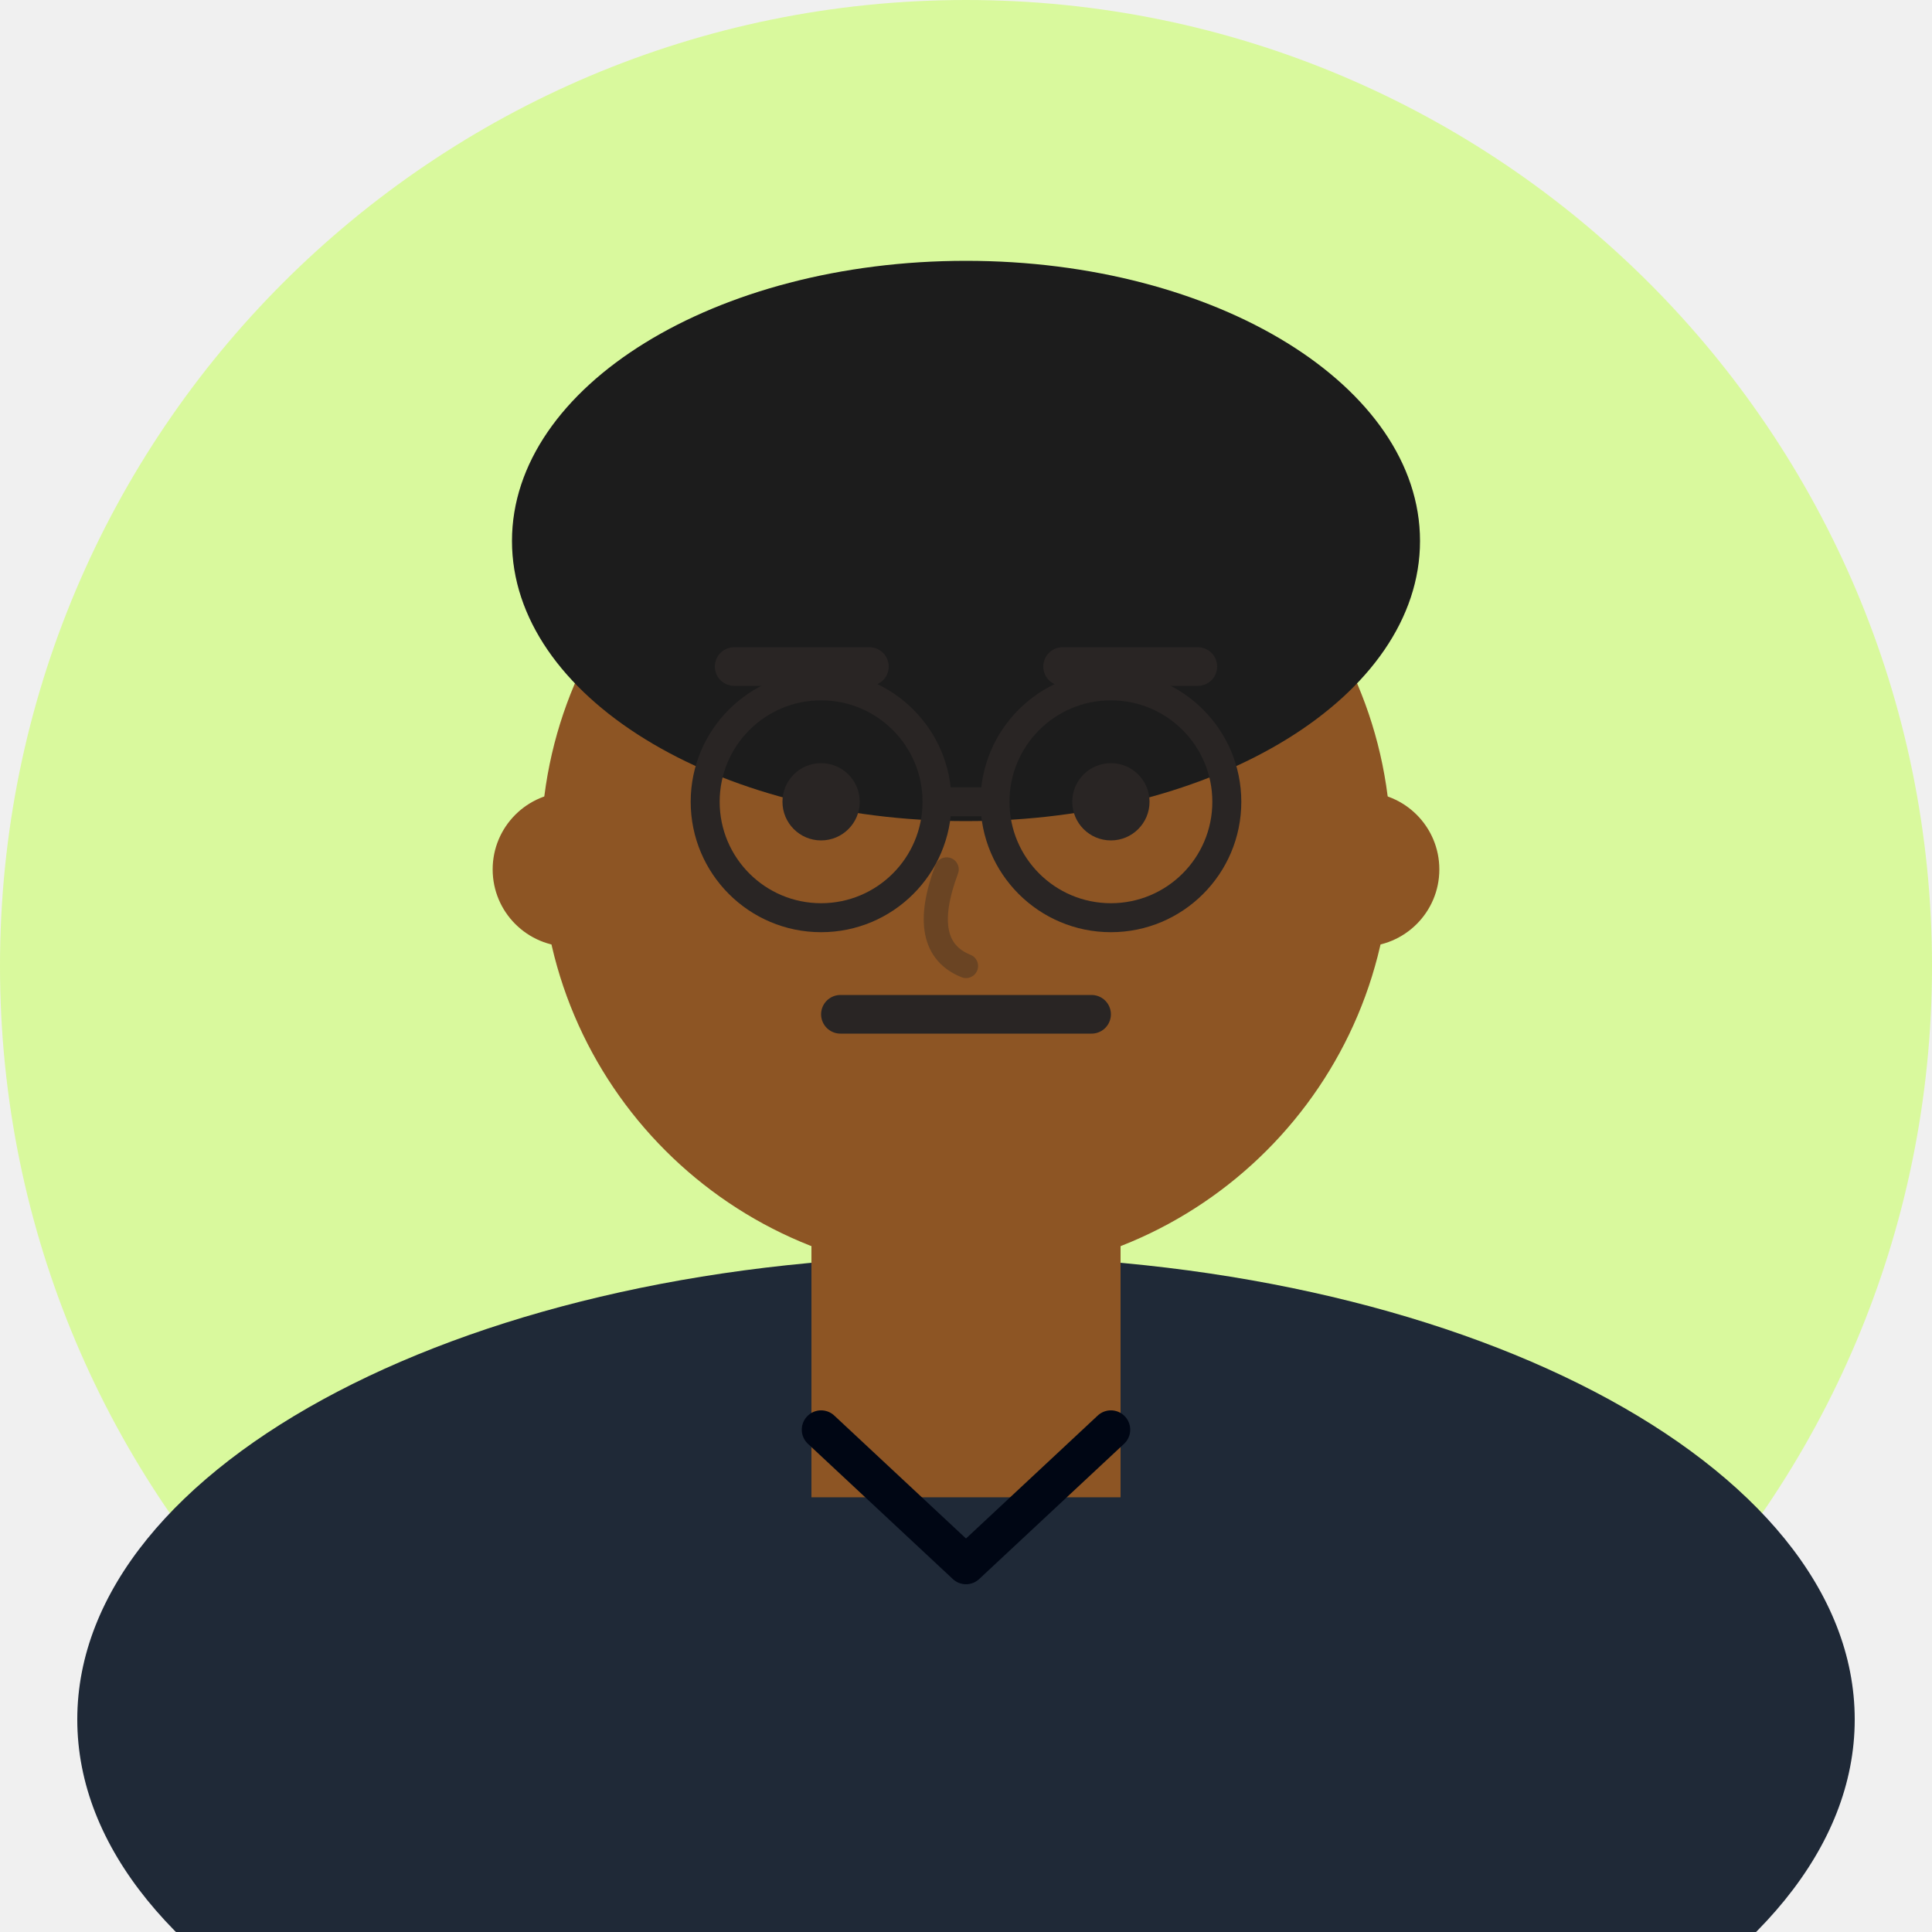
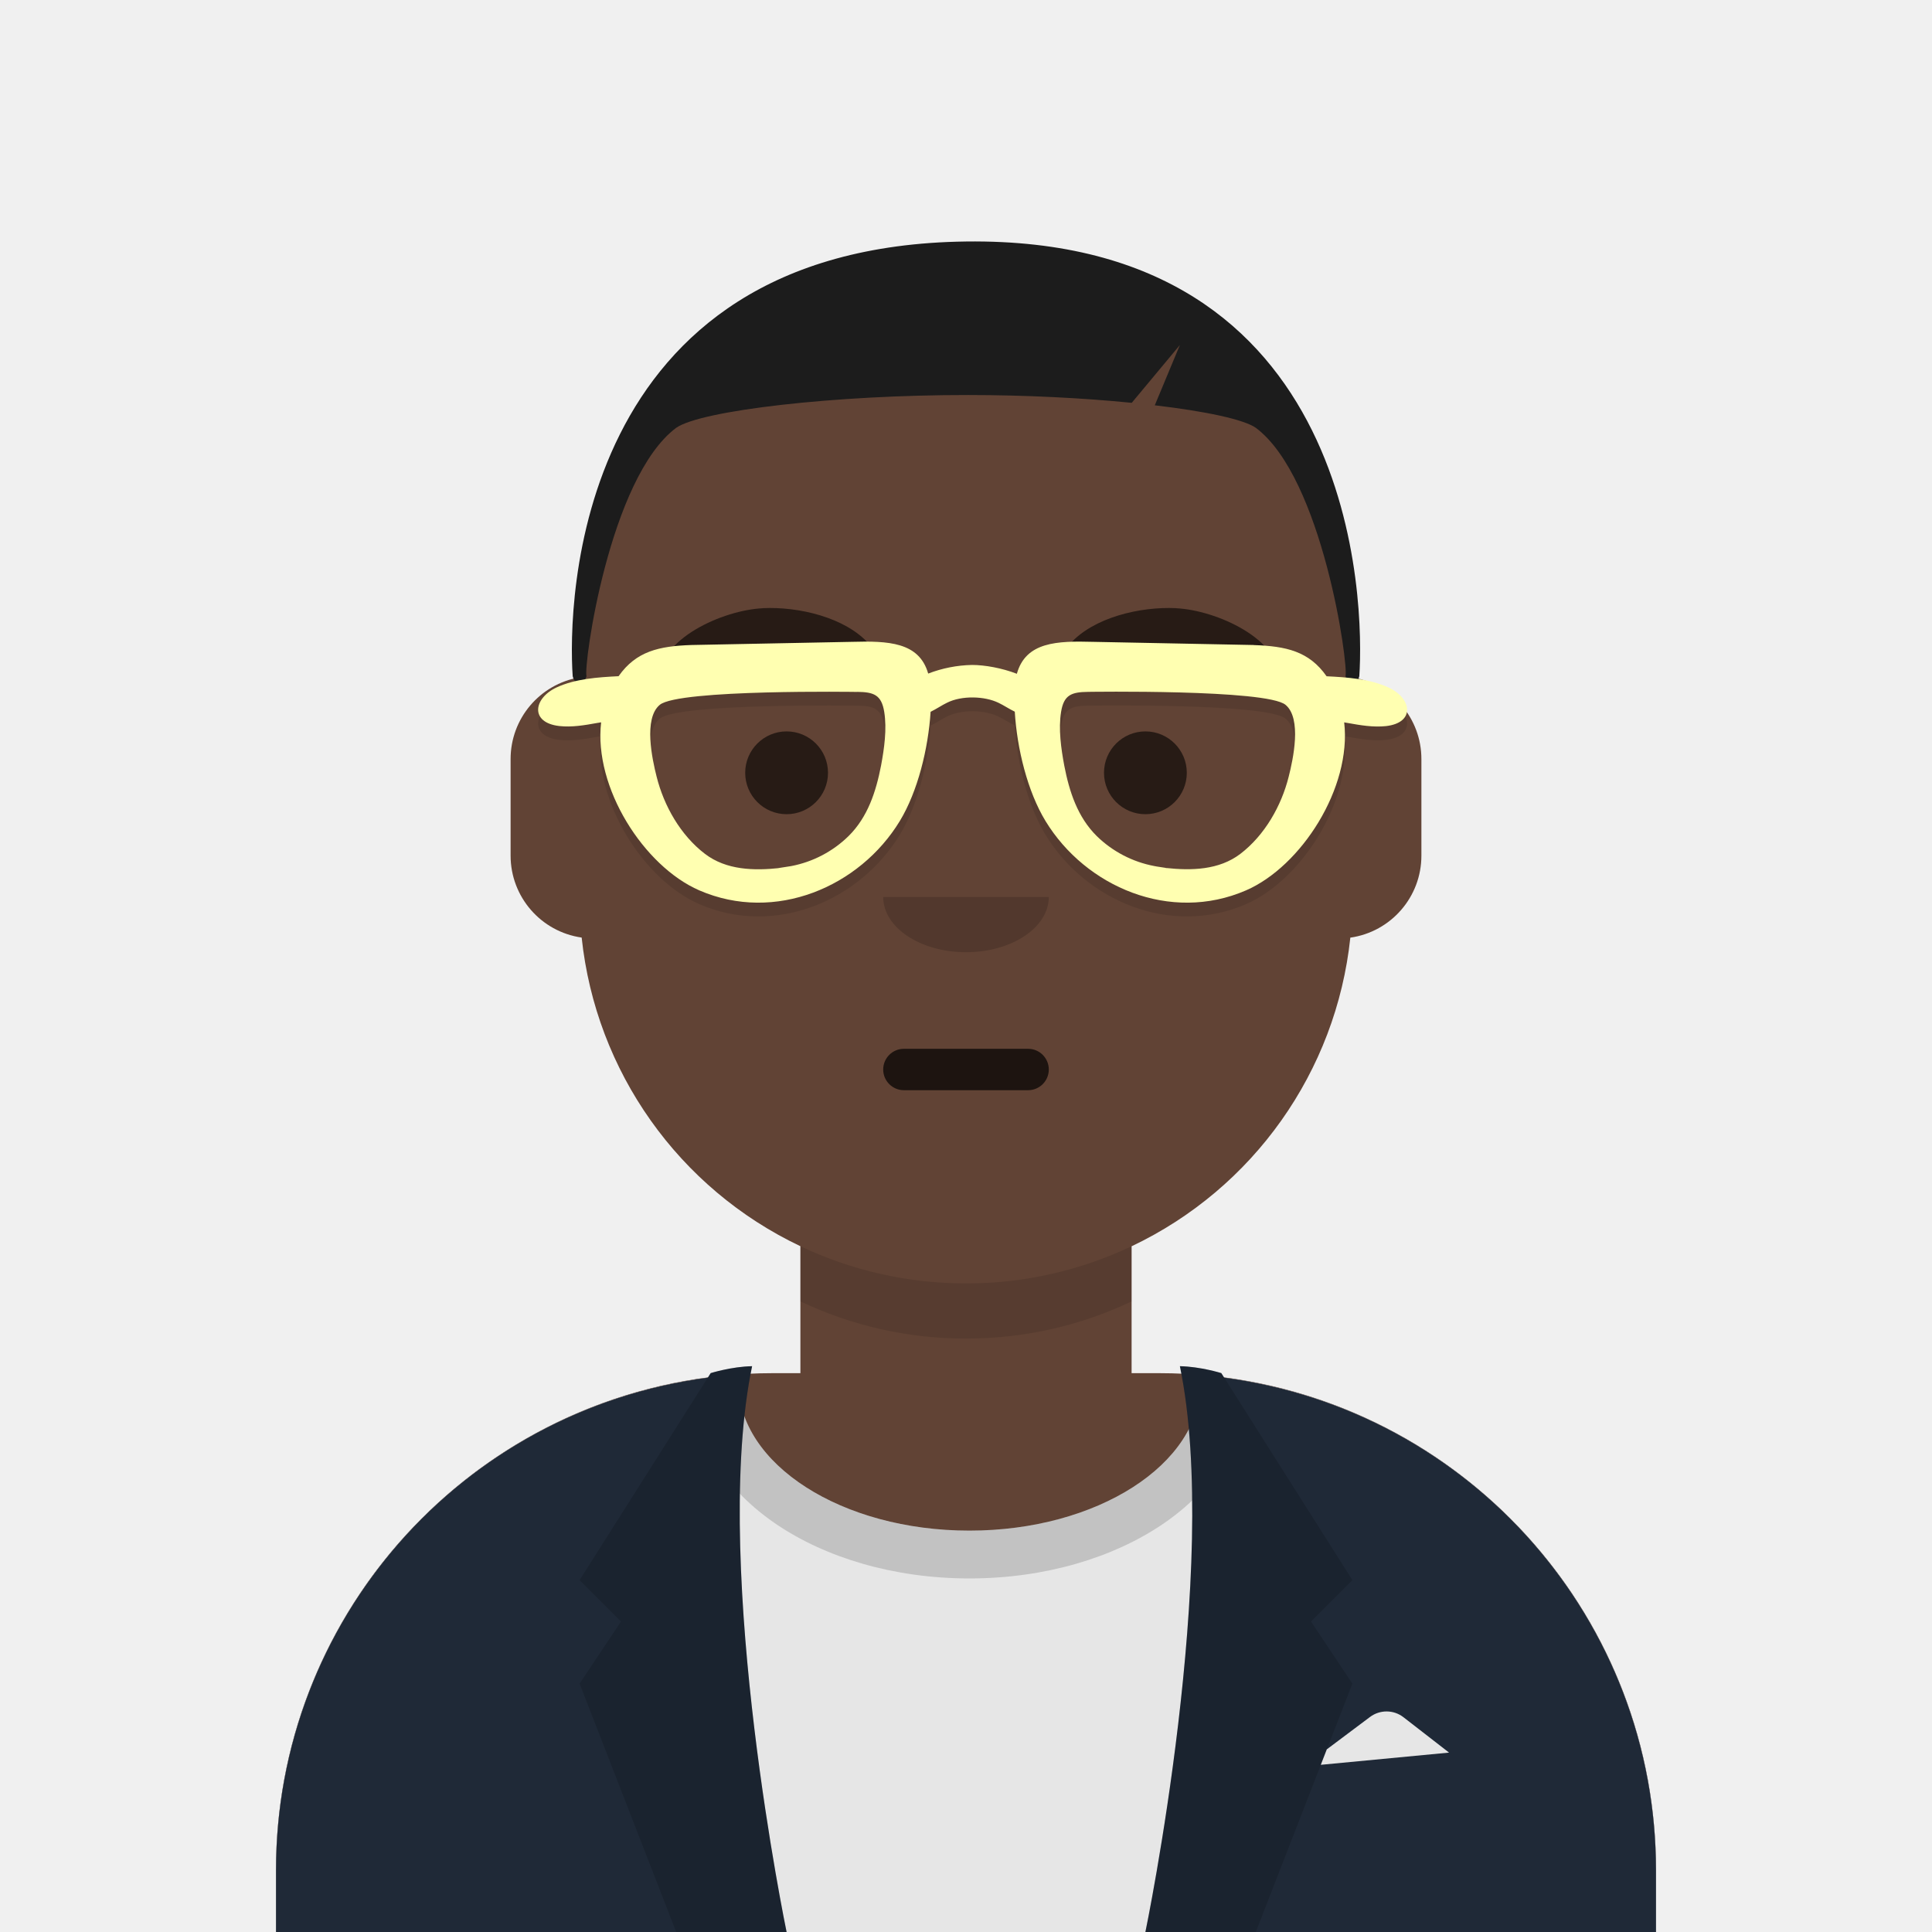
- <svg xmlns="http://www.w3.org/2000/svg" viewBox="0 0 200 200" role="img" aria-label="きちんとした発表者">
-   <circle cx="100" cy="100" r="100" fill="#d9f99d" />
-   <ellipse cx="100" cy="178" rx="92" ry="48" fill="#1f2937" />
-   <rect x="84" y="110" width="32" height="45" fill="#8d5524" />
-   <path d="M85,148 L100,162 L115,148" fill="none" stroke="#000614" stroke-width="4" stroke-linecap="round" stroke-linejoin="round" />
-   <circle cx="59" cy="90" r="8" fill="#8d5524" />
-   <circle cx="141" cy="90" r="8" fill="#8d5524" />
-   <circle cx="100" cy="88" r="44" fill="#8d5524" />
-   <ellipse cx="100" cy="56" rx="47" ry="29" fill="#1c1c1c" />
-   <circle cx="85" cy="83" r="4" fill="#292524" />
-   <circle cx="115" cy="83" r="4" fill="#292524" />
-   <line x1="76" y1="69" x2="90" y2="69" stroke="#292524" stroke-width="4" stroke-linecap="round" />
-   <line x1="110" y1="69" x2="124" y2="69" stroke="#292524" stroke-width="4" stroke-linecap="round" />
-   <path d="M98,90 Q95,98 100,100" fill="none" stroke="rgba(41,37,36,0.35)" stroke-width="2.5" stroke-linecap="round" />
-   <line x1="87" y1="105" x2="113" y2="105" stroke="#292524" stroke-width="4" stroke-linecap="round" />
-   <circle cx="85" cy="83" r="12" fill="none" stroke="#292524" stroke-width="3" />
-   <circle cx="115" cy="83" r="12" fill="none" stroke="#292524" stroke-width="3" />
-   <line x1="97" y1="83" x2="103" y2="83" stroke="#292524" stroke-width="3" />
+ <svg xmlns="http://www.w3.org/2000/svg" viewBox="0 0 280 280" fill="none" shape-rendering="auto">
+   <mask id="viewboxMask">
+     <rect width="280" height="280" rx="0" ry="0" x="0" y="0" fill="#fff" />
+   </mask>
+   <g mask="url(#viewboxMask)">
+     <g transform="translate(8)">
+       <path d="M132 36a56 56 0 0 0-56 56v6.17A12 12 0 0 0 66 110v14a12 12 0 0 0 10.3 11.88 56.04 56.04 0 0 0 31.7 44.73v18.4h-4a72 72 0 0 0-72 72v9h200v-9a72 72 0 0 0-72-72h-4v-18.39a56.04 56.04 0 0 0 31.7-44.73A12 12 0 0 0 198 124v-14a12 12 0 0 0-10-11.83V92a56 56 0 0 0-56-56Z" fill="#614335" />
+       <path d="M108 180.61v8a55.79 55.79 0 0 0 24 5.39c8.59 0 16.73-1.93 24-5.39v-8a55.79 55.79 0 0 1-24 5.39 55.79 55.79 0 0 1-24-5.39Z" fill="#000" fill-opacity=".1" />
+       <g transform="translate(0 170)">
+         <path d="M132.5 51.83c18.5 0 33.5-9.62 33.5-21.48 0-.36-.01-.7-.04-1.06A72 72 0 0 1 232 101.04V110H32v-8.95a72 72 0 0 1 67.05-71.83c-.03.37-.05.75-.05 1.13 0 11.86 15 21.48 33.5 21.48Z" fill="#E6E6E6" />
+         <path d="M132.5 58.76c21.89 0 39.63-12.05 39.63-26.91 0-.6-.02-1.2-.08-1.8-2-.33-4.03-.59-6.1-.76.04.35.05.7.05 1.06 0 11.86-15 21.48-33.5 21.48S99 42.2 99 30.35c0-.38.02-.76.05-1.13-2.06.14-4.08.36-6.08.67-.07.65-.1 1.3-.1 1.96 0 14.86 17.74 26.91 39.63 26.91Z" fill="#000" fill-opacity=".16" />
+         <path d="M100.78 29.12 101 28c-2.96.05-6 1-6 1l-.42.66A72.01 72.01 0 0 0 32 101.06V110h74s-10.7-51.56-5.24-80.8l.02-.08ZM158 110s11-53 5-82c2.96.05 6 1 6 1l.42.66a72.01 72.01 0 0 1 62.58 71.4V110h-74Z" fill="#1f2937" />
+         <path d="M101 28c-6 29 5 82 5 82H90L76 74l6-9-6-6 19-30s3.04-.95 6-1ZM163 28c6 29-5 82-5 82h16l14-36-6-9 6-6-19-30s-3.04-.95-6-1Z" fill-rule="evenodd" clip-rule="evenodd" fill="#000" fill-opacity=".15" />
+         <path d="m183.42 85.77.87-2.24 6.27-4.7a4 4 0 0 1 4.85.05l6.6 5.12-18.59 1.77Z" fill="#E6E6E6" />
+       </g>
+       <g transform="translate(78 134)">
+         <rect x="42" y="18" width="24" height="6" rx="3" fill="#000" fill-opacity=".7" />
+       </g>
+       <g transform="translate(104 122)">
+         <path fill-rule="evenodd" clip-rule="evenodd" d="M16 8c0 4.42 5.37 8 12 8s12-3.58 12-8" fill="#000" fill-opacity=".16" />
+       </g>
+       <g transform="translate(76 90)">
+         <path d="M36 22a6 6 0 1 1-12 0 6 6 0 0 1 12 0ZM88 22a6 6 0 1 1-12 0 6 6 0 0 1 12 0Z" fill="#000" fill-opacity=".6" />
+       </g>
+       <g transform="translate(76 82)">
+         <path d="M26.55 6.15c-5.8.27-15.2 4.49-14.96 10.34.01.18.3.27.43.12 2.76-2.96 22.32-5.95 29.2-4.36.64.14 1.12-.48.72-.93-3.43-3.85-10.2-5.43-15.4-5.18ZM86.45 6.15c5.8.27 15.2 4.49 14.96 10.34-.01.18-.3.27-.43.12-2.76-2.96-22.32-5.95-29.2-4.36-.64.14-1.12-.48-.72-.93 3.43-3.85 10.2-5.43 15.4-5.18Z" fill-rule="evenodd" clip-rule="evenodd" fill="#000" fill-opacity=".6" />
+       </g>
+       <g transform="translate(-1)">
+         <path d="M78 98c-.33 1.22-1.65 1.49-2 0-.72-10.3 0-62.27 57-63 57-.73 57.72 52.7 57 63-.35 1.49-1.67 1.22-2 0 .46-1.55-3.3-28.75-13-36-1.76-1.22-7.25-2.39-14.64-3.26L164 50l-6.98 8.38c-7.03-.7-15.36-1.13-23.7-1.13C114 57.23 94.61 59.48 91 62c-9.7 7.25-13.46 34.45-13 36Z" fill="#1c1c1c" />
+       </g>
+       <g transform="translate(49 72)" />
+       <g transform="translate(62 42)">
+         <g fill-rule="evenodd" clip-rule="evenodd">
+           <path d="M111.71 53.49c4.67.16 8 .88 10.55 4.52 3.01.15 6.25.37 8.98 1.63 3.39 1.56 3.9 5.1-.36 5.59-1.86.2-3.72-.12-5.55-.45l-.19-.03-.33-.06c1.1 9.46-6.21 20.87-14.23 24.35C99.6 93.8 87.34 88.53 81.53 79c-2.62-4.3-4.14-10.51-4.46-15.86-.42-.2-.83-.44-1.23-.67-.38-.22-.76-.44-1.12-.61-2-.98-5.34-1.1-7.5 0-.35.17-.7.37-1.05.58-.42.25-.86.5-1.3.72C64.53 68.5 63.01 74.7 60.4 79c-5.8 9.53-18.07 14.8-29.05 10.04-8.02-3.48-15.33-14.89-14.23-24.35l-.33.06-.2.03c-1.83.33-3.7.66-5.55.45-4.27-.5-3.74-4.03-.36-5.6 2.72-1.25 5.96-1.47 8.97-1.62 2.55-3.63 5.88-4.36 10.55-4.52l23.29-.46c5.19-.14 9.72 0 11.03 4.6a18.7 18.7 0 0 1 6.35-1.25c1.86 0 4.35.45 6.5 1.28 1.3-4.64 5.83-4.77 11.03-4.63l23.3.46Zm-24.03 6.78c-2.37.03-3.5.42-3.9 2.9-.4 2.5 0 5.31.46 7.78.73 3.77 1.92 7.46 4.71 10.22a16.24 16.24 0 0 0 8.32 4.34c.11.03.54.1.96.16.63.1 1.23.18.71.13l-.1-.01h-.06a47.08 47.08 0 0 1 .16 0c3.73.4 7.72.32 10.82-2.04 3.53-2.7 5.95-6.95 7.01-11.2.63-2.48 1.93-8.42-.46-10.4-2.73-2.28-28.63-1.88-28.63-1.88Zm-33.43 0c2.37.03 3.5.42 3.9 2.9.4 2.5 0 5.32-.46 7.78-.73 3.77-1.92 7.46-4.71 10.22a16.23 16.23 0 0 1-8.32 4.35l-.96.15c-.64.1-1.26.19-.68.13-3.73.4-7.74.32-10.85-2.05-3.53-2.69-5.95-6.95-7.01-11.2-.63-2.48-1.93-8.42.46-10.4 2.73-2.28 28.63-1.87 28.63-1.87Zm-10.93 25.5Z" fill="#000" fill-opacity=".1" />
+           <path d="M111.71 51.49c4.67.16 8 .88 10.55 4.52 3.01.15 6.25.37 8.98 1.63 3.39 1.56 3.9 5.1-.36 5.59-1.86.2-3.72-.12-5.55-.45l-.19-.03-.33-.06c1.1 9.46-6.21 20.87-14.23 24.35C99.6 91.8 87.34 86.53 81.53 77c-2.62-4.3-4.14-10.51-4.46-15.86-.42-.2-.83-.44-1.23-.67-.38-.22-.76-.44-1.12-.61-2-.98-5.34-1.1-7.5 0-.35.17-.7.37-1.05.58-.42.25-.86.5-1.3.72C64.53 66.5 63.01 72.7 60.4 77c-5.8 9.53-18.07 14.8-29.05 10.04-8.02-3.48-15.33-14.89-14.23-24.35-.11 0-.22.03-.33.05l-.2.03c-1.83.33-3.7.66-5.55.45-4.27-.5-3.74-4.03-.36-5.6 2.72-1.25 5.96-1.47 8.97-1.62 2.55-3.63 5.88-4.36 10.55-4.52l23.29-.46c5.19-.14 9.72 0 11.03 4.6a18.7 18.7 0 0 1 6.35-1.25c1.86 0 4.35.45 6.5 1.28 1.3-4.64 5.83-4.77 11.03-4.63l23.3.46Zm-24.03 6.78c-2.37.03-3.5.42-3.9 2.9-.4 2.5 0 5.31.46 7.78.73 3.77 1.92 7.46 4.71 10.22a16.24 16.24 0 0 0 8.32 4.34c.11.03.54.1.96.16.63.1 1.23.18.71.13l-.1-.01h-.06a47.08 47.08 0 0 1 .16 0c3.73.4 7.72.32 10.82-2.04 3.53-2.7 5.95-6.95 7.01-11.2.63-2.48 1.93-8.42-.46-10.4-2.73-2.28-28.63-1.88-28.63-1.88Zm-33.43 0c2.37.03 3.5.42 3.9 2.9.4 2.5 0 5.32-.46 7.78-.73 3.77-1.92 7.46-4.71 10.22a16.23 16.23 0 0 1-8.32 4.35l-.96.15c-.64.1-1.26.19-.68.13-3.73.4-7.74.32-10.85-2.05-3.53-2.69-5.95-6.95-7.01-11.2-.63-2.48-1.93-8.42.46-10.4 2.73-2.28 28.63-1.87 28.63-1.87Zm-10.93 25.5Z" fill="#ffffb1" />
+         </g>
+       </g>
+     </g>
+   </g>
</svg>
